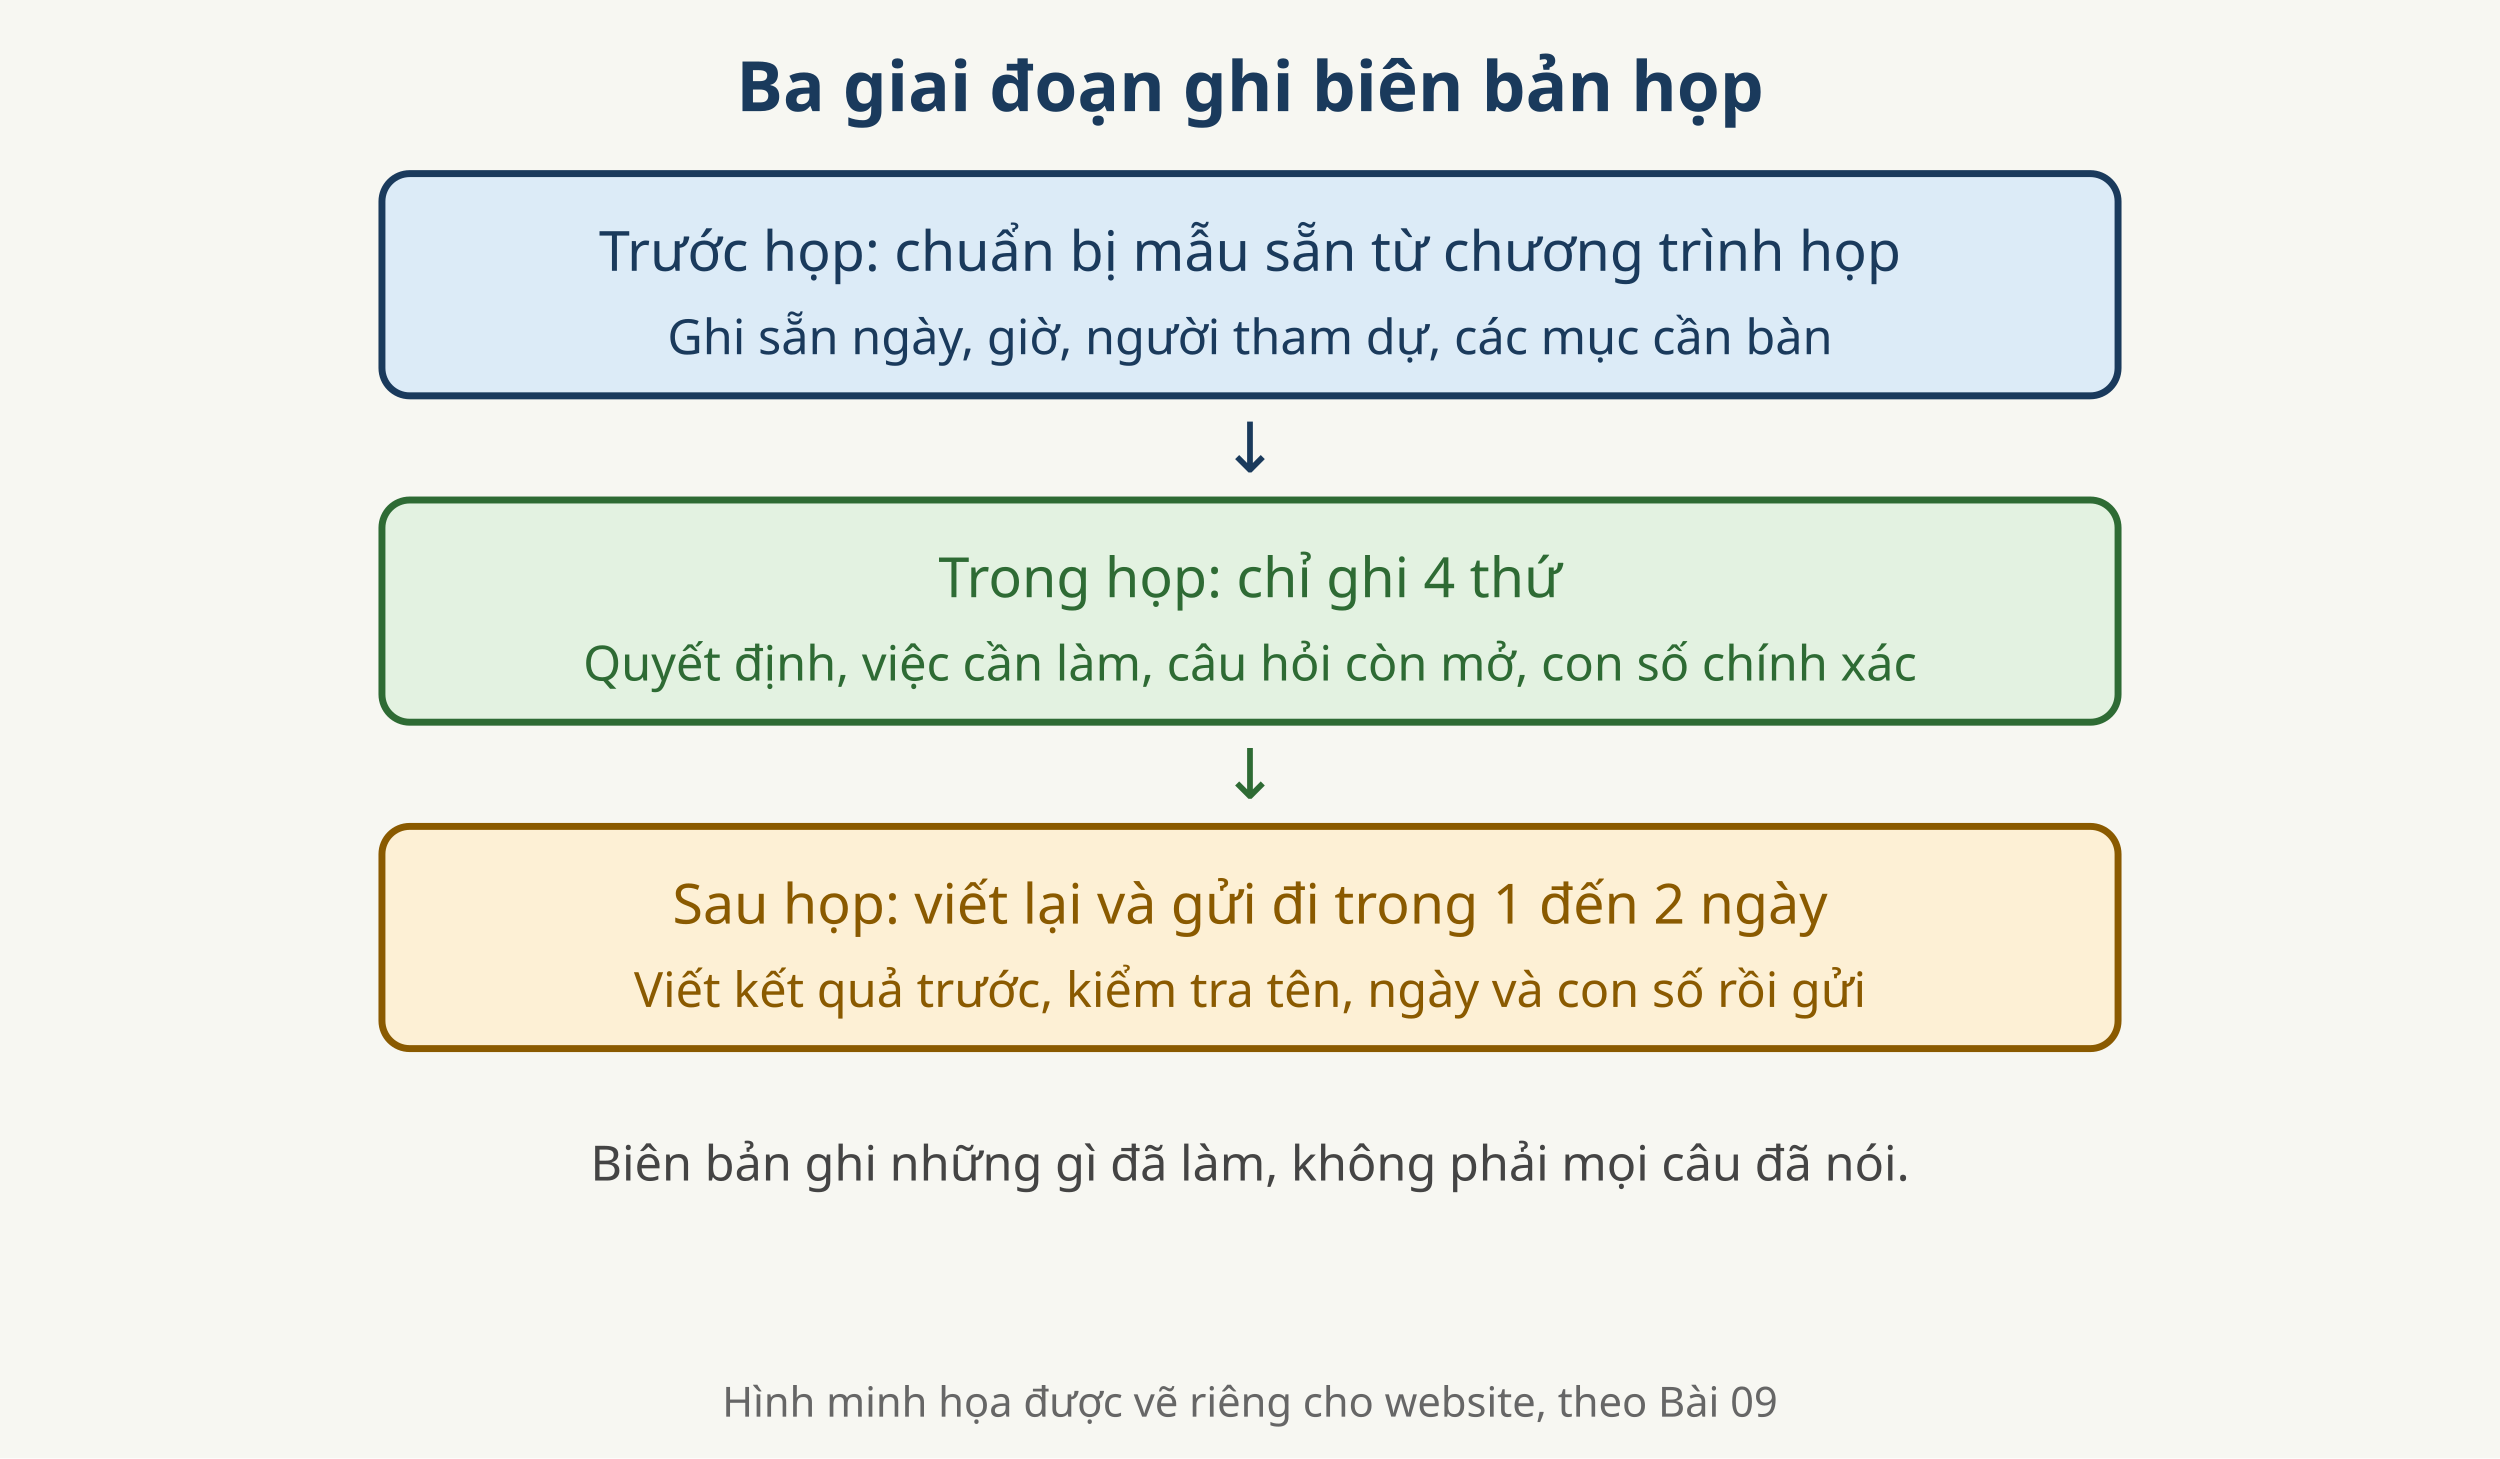
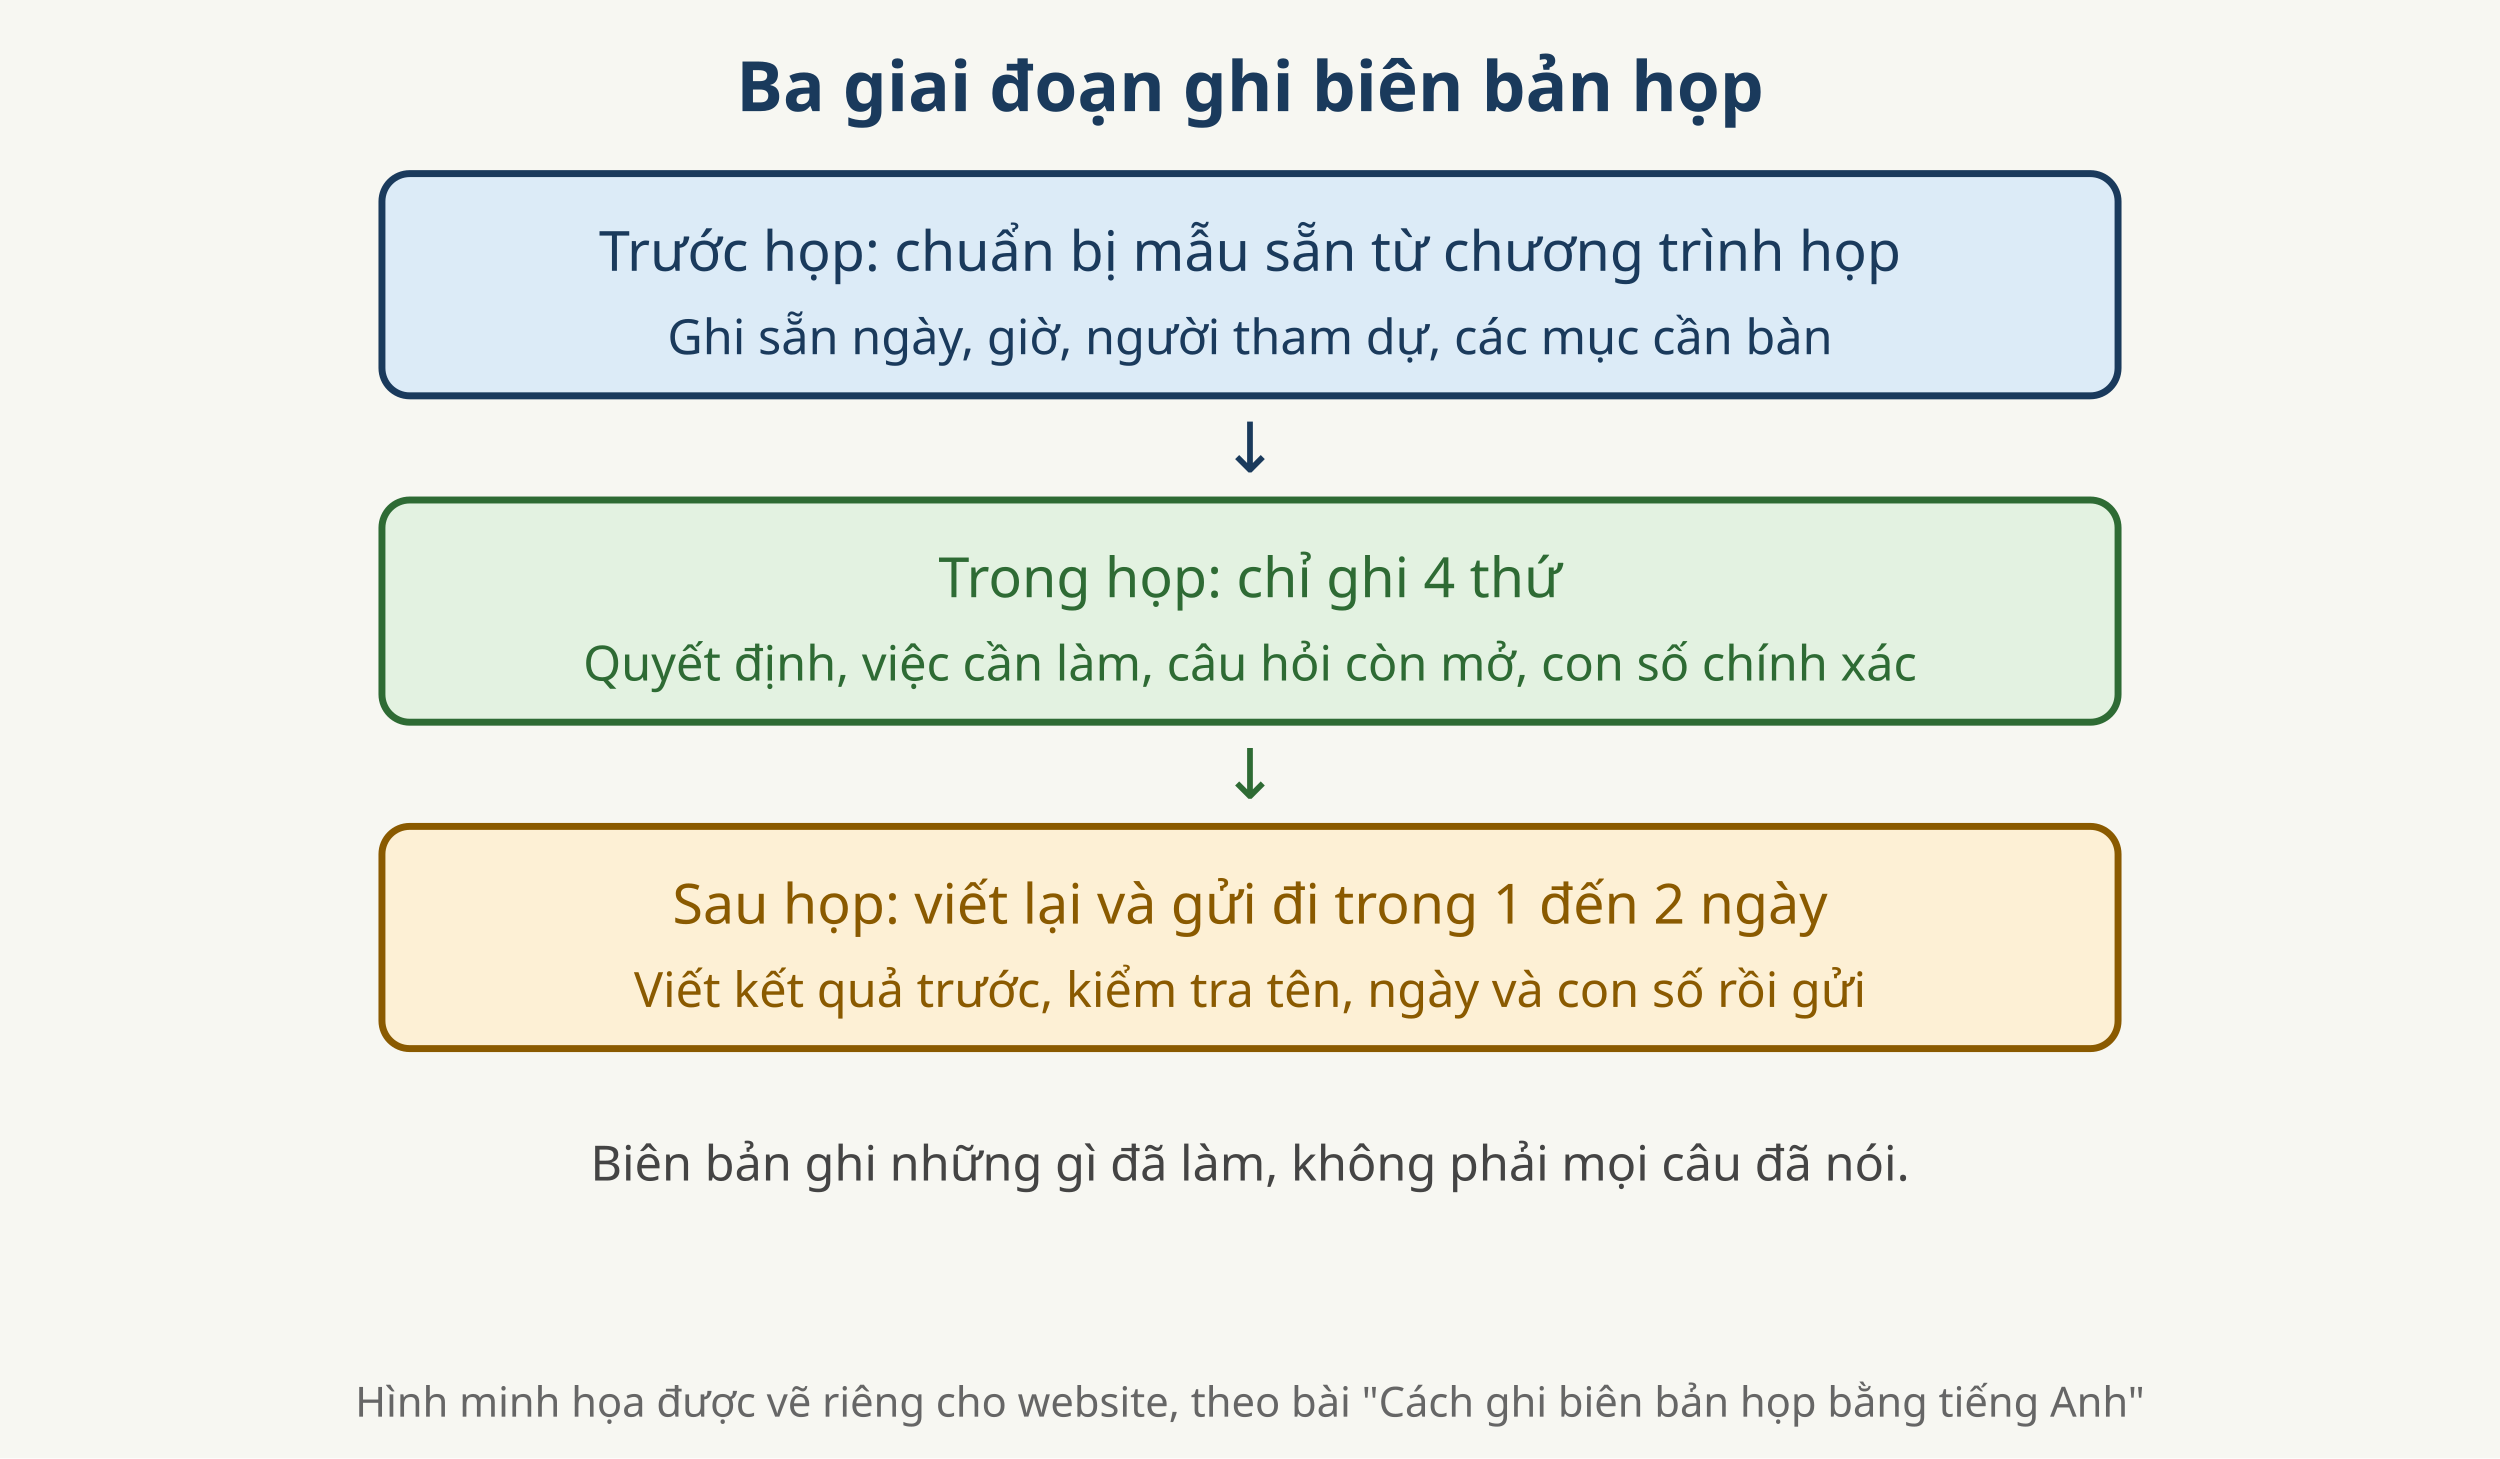
<svg xmlns="http://www.w3.org/2000/svg" width="720" height="420" viewBox="0 0 720 420" role="img" aria-labelledby="title desc">
  <rect width="720" height="420" fill="#f7f7f2" />
  <text x="360" y="32" text-anchor="middle" font-family="sans-serif" font-size="20" font-weight="bold" fill="#1a3a5c">Ba giai đoạn ghi biên bản họp</text>
  <g font-family="sans-serif">
    <rect x="110" y="50" width="500" height="64" rx="8" fill="#dcebf7" stroke="#1a3a5c" stroke-width="2" />
    <text x="360" y="78" text-anchor="middle" font-size="16" fill="#1a3a5c">Trước họp: chuẩn bị mẫu sẵn từ chương trình họp</text>
    <text x="360" y="102" text-anchor="middle" font-size="14" fill="#1a3a5c">Ghi sẵn ngày, giờ, người tham dự, các mục cần bàn</text>
    <text x="360" y="136" text-anchor="middle" font-size="20" fill="#1a3a5c">↓</text>
    <rect x="110" y="144" width="500" height="64" rx="8" fill="#e3f2e1" stroke="#2e6b34" stroke-width="2" />
    <text x="360" y="172" text-anchor="middle" font-size="16" fill="#2e6b34">Trong họp: chỉ ghi 4 thứ</text>
    <text x="360" y="196" text-anchor="middle" font-size="14" fill="#2e6b34">Quyết định, việc cần làm, câu hỏi còn mở, con số chính xác</text>
    <text x="360" y="230" text-anchor="middle" font-size="20" fill="#2e6b34">↓</text>
    <rect x="110" y="238" width="500" height="64" rx="8" fill="#fdf0d5" stroke="#8a5a00" stroke-width="2" />
    <text x="360" y="266" text-anchor="middle" font-size="16" fill="#8a5a00">Sau họp: viết lại và gửi đi trong 1 đến 2 ngày</text>
    <text x="360" y="290" text-anchor="middle" font-size="14" fill="#8a5a00">Viết kết quả trước, kiểm tra tên, ngày và con số rồi gửi</text>
  </g>
  <text x="360" y="340" text-anchor="middle" font-family="sans-serif" font-size="14" fill="#444">Biên bản ghi những gì đã làm, không phải mọi câu đã nói.</text>
-   <text x="360" y="408" text-anchor="middle" font-family="sans-serif" font-size="12" fill="#666">Hình minh họa được vẽ riêng cho website, theo Bài 09</text>
+   <text x="360" y="408" text-anchor="middle" font-family="sans-serif" font-size="12" fill="#666">Hình minh họa được vẽ riêng cho website, theo bài "Cách ghi biên bản họp bằng tiếng Anh"</text>
</svg>
